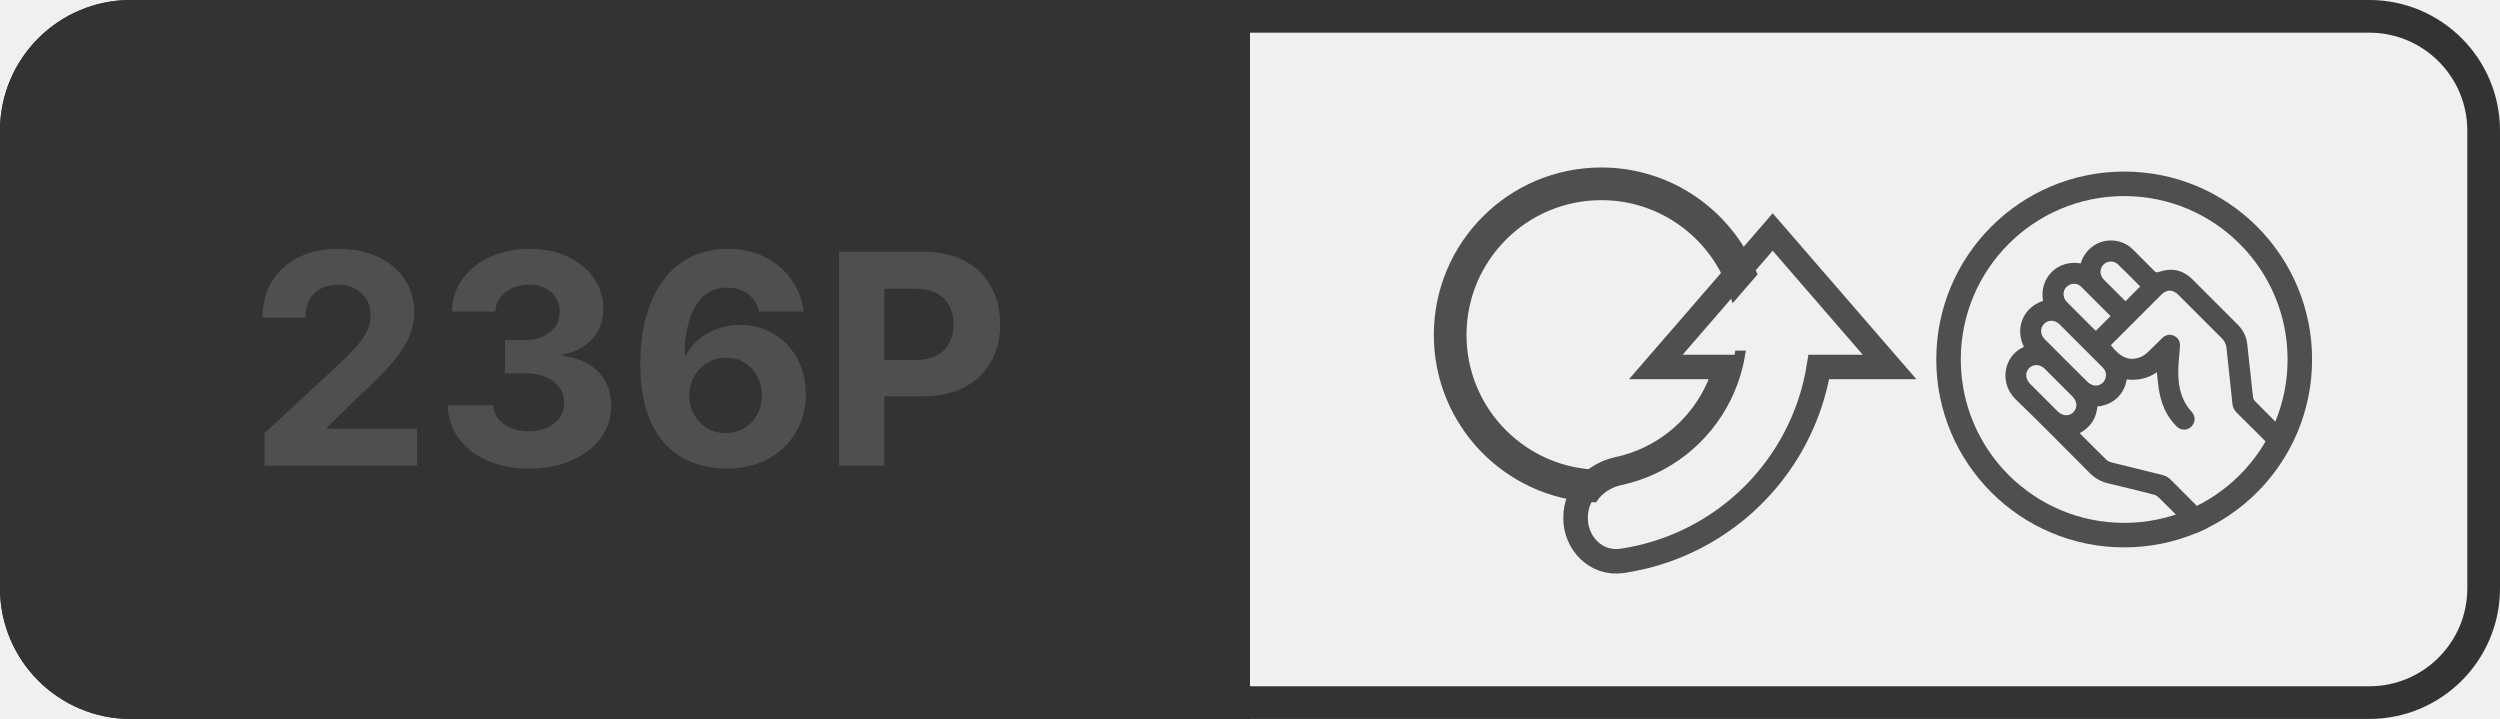
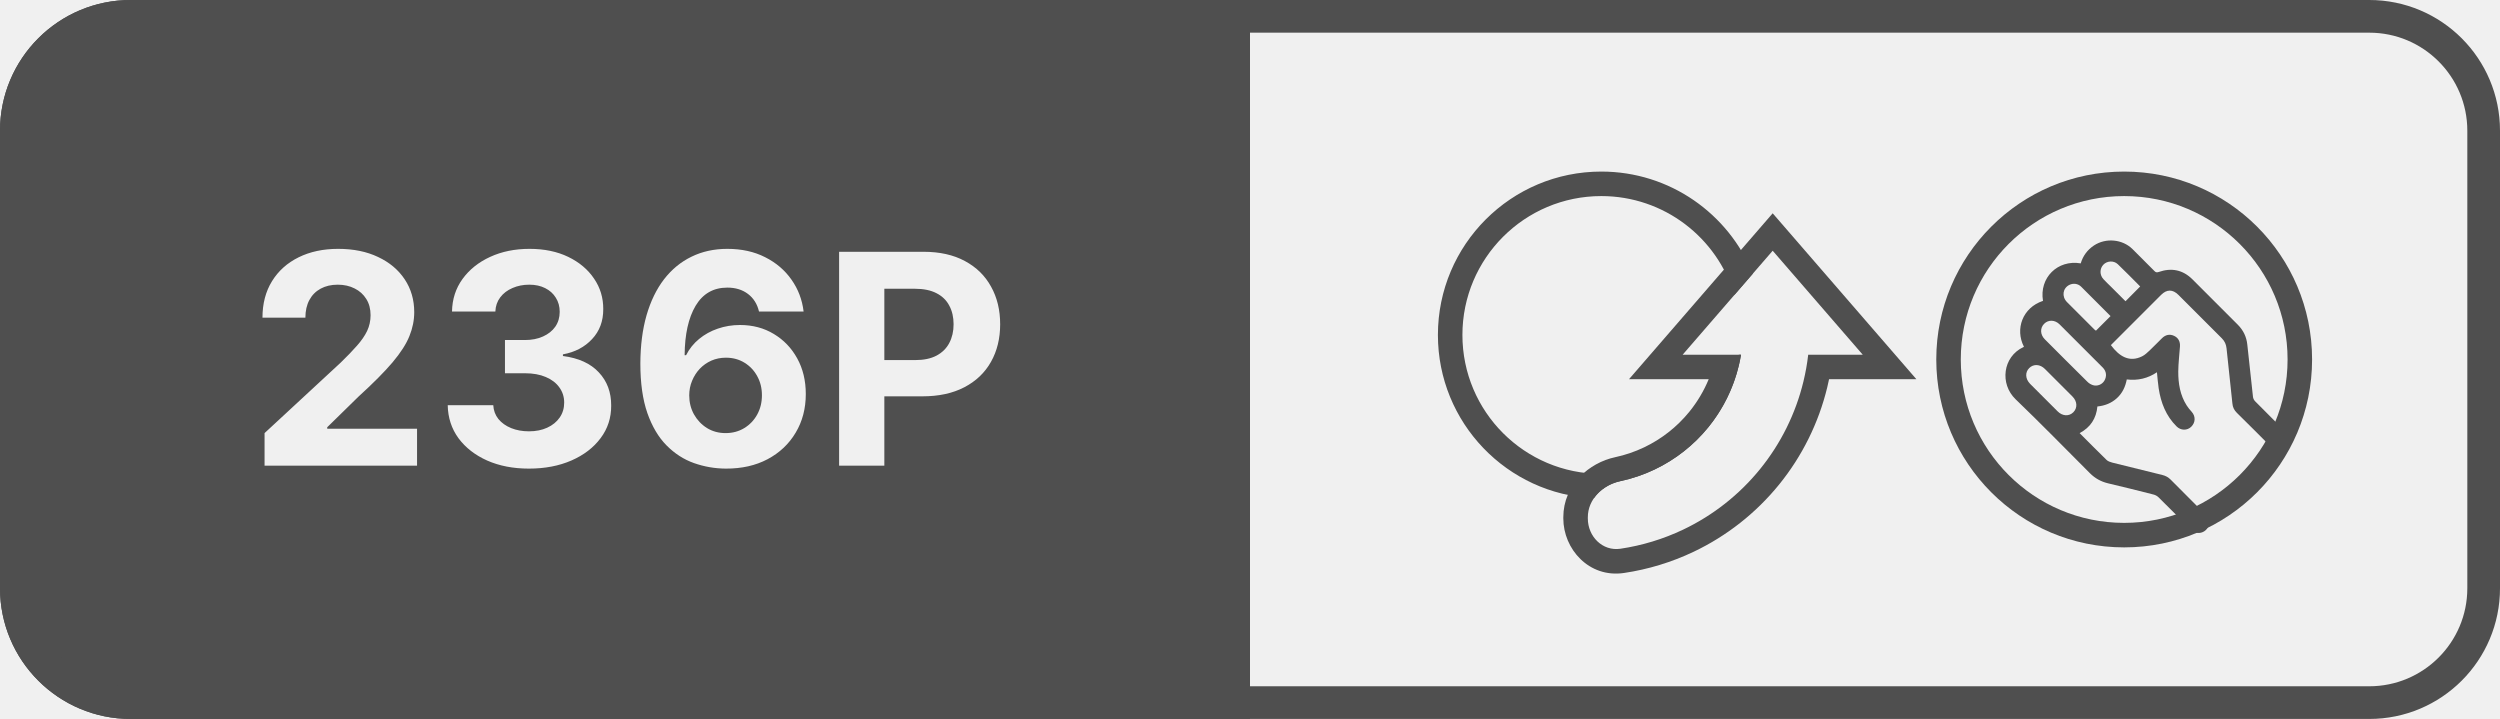
<svg xmlns="http://www.w3.org/2000/svg" width="306" height="88" viewBox="0 0 306 88" fill="none">
-   <g clip-path="url(#clip0_358_58)">
-     <rect y="-16" width="153" height="120" fill="#333333" />
-     <path d="M32.382 57V53.011L41.702 44.382C42.494 43.615 43.159 42.924 43.696 42.311C44.241 41.697 44.655 41.096 44.936 40.508C45.217 39.912 45.358 39.268 45.358 38.578C45.358 37.811 45.183 37.15 44.834 36.596C44.484 36.034 44.007 35.603 43.402 35.305C42.797 34.998 42.111 34.845 41.344 34.845C40.542 34.845 39.844 35.007 39.247 35.331C38.65 35.655 38.19 36.119 37.866 36.724C37.542 37.329 37.38 38.049 37.38 38.885H32.126C32.126 37.172 32.514 35.684 33.29 34.423C34.065 33.162 35.152 32.186 36.55 31.495C37.947 30.805 39.558 30.46 41.382 30.46C43.257 30.46 44.889 30.792 46.278 31.457C47.676 32.113 48.763 33.025 49.538 34.193C50.314 35.361 50.702 36.699 50.702 38.207C50.702 39.196 50.505 40.172 50.113 41.135C49.73 42.098 49.044 43.167 48.055 44.343C47.067 45.511 45.673 46.913 43.875 48.549L40.052 52.295V52.474H51.047V57H32.382Z" fill="#4F4F4F" />
-     <path d="M64.735 57.358C62.826 57.358 61.126 57.03 59.634 56.373C58.151 55.709 56.98 54.797 56.119 53.638C55.267 52.47 54.828 51.123 54.802 49.598H60.376C60.41 50.237 60.619 50.8 61.002 51.285C61.394 51.763 61.914 52.133 62.562 52.398C63.21 52.662 63.938 52.794 64.748 52.794C65.592 52.794 66.338 52.645 66.985 52.346C67.633 52.048 68.14 51.635 68.507 51.106C68.873 50.578 69.056 49.968 69.056 49.278C69.056 48.579 68.86 47.961 68.468 47.424C68.085 46.879 67.531 46.453 66.806 46.146C66.09 45.839 65.238 45.686 64.249 45.686H61.808V41.62H64.249C65.085 41.62 65.822 41.476 66.461 41.186C67.109 40.896 67.612 40.495 67.97 39.984C68.328 39.464 68.507 38.859 68.507 38.169C68.507 37.513 68.349 36.937 68.034 36.443C67.727 35.94 67.292 35.548 66.73 35.267C66.176 34.986 65.528 34.845 64.786 34.845C64.036 34.845 63.35 34.981 62.728 35.254C62.106 35.518 61.607 35.898 61.232 36.392C60.857 36.886 60.657 37.466 60.632 38.13H55.326C55.352 36.622 55.782 35.292 56.617 34.142C57.453 32.991 58.578 32.092 59.992 31.444C61.416 30.788 63.022 30.46 64.812 30.46C66.619 30.46 68.2 30.788 69.555 31.444C70.91 32.101 71.963 32.987 72.713 34.103C73.471 35.211 73.846 36.456 73.838 37.836C73.846 39.302 73.39 40.525 72.47 41.505C71.558 42.486 70.369 43.108 68.903 43.372V43.576C70.829 43.824 72.295 44.493 73.301 45.584C74.315 46.666 74.818 48.021 74.809 49.649C74.818 51.14 74.387 52.466 73.518 53.625C72.657 54.784 71.468 55.696 69.951 56.361C68.434 57.025 66.695 57.358 64.735 57.358Z" fill="#4F4F4F" />
-     <path d="M88.836 57.358C87.49 57.349 86.19 57.123 84.937 56.68C83.693 56.237 82.576 55.517 81.588 54.52C80.599 53.523 79.815 52.201 79.236 50.557C78.665 48.912 78.379 46.892 78.379 44.497C78.388 42.298 78.639 40.334 79.133 38.603C79.636 36.865 80.352 35.39 81.281 34.18C82.219 32.97 83.339 32.049 84.643 31.419C85.947 30.78 87.409 30.46 89.028 30.46C90.775 30.46 92.318 30.801 93.656 31.483C94.994 32.156 96.068 33.072 96.878 34.231C97.696 35.39 98.19 36.69 98.361 38.13H92.902C92.689 37.218 92.241 36.503 91.559 35.983C90.878 35.463 90.034 35.203 89.028 35.203C87.324 35.203 86.028 35.944 85.142 37.427C84.264 38.91 83.817 40.926 83.799 43.474H83.978C84.371 42.699 84.899 42.038 85.564 41.493C86.237 40.939 87 40.517 87.852 40.227C88.713 39.929 89.621 39.78 90.575 39.78C92.126 39.78 93.507 40.146 94.717 40.879C95.927 41.603 96.882 42.601 97.581 43.87C98.28 45.14 98.629 46.593 98.629 48.23C98.629 50.003 98.216 51.579 97.389 52.96C96.571 54.341 95.424 55.423 93.95 56.207C92.484 56.983 90.78 57.366 88.836 57.358ZM88.811 53.011C89.663 53.011 90.426 52.807 91.099 52.398C91.772 51.988 92.301 51.434 92.684 50.736C93.068 50.037 93.26 49.253 93.26 48.383C93.26 47.514 93.068 46.734 92.684 46.044C92.309 45.353 91.79 44.804 91.125 44.395C90.46 43.986 89.701 43.781 88.849 43.781C88.21 43.781 87.618 43.9 87.072 44.139C86.535 44.378 86.062 44.71 85.653 45.136C85.253 45.562 84.937 46.057 84.707 46.619C84.477 47.173 84.362 47.765 84.362 48.396C84.362 49.24 84.554 50.011 84.937 50.71C85.329 51.409 85.858 51.967 86.522 52.385C87.196 52.802 87.959 53.011 88.811 53.011Z" fill="#4F4F4F" />
-     <path d="M102.707 57V30.818H113.037C115.023 30.818 116.714 31.197 118.112 31.956C119.51 32.706 120.575 33.75 121.308 35.088C122.05 36.417 122.42 37.951 122.42 39.69C122.42 41.429 122.045 42.963 121.295 44.292C120.545 45.622 119.459 46.657 118.035 47.399C116.621 48.14 114.907 48.511 112.896 48.511H106.312V44.075H112.001C113.067 44.075 113.944 43.892 114.635 43.525C115.334 43.15 115.853 42.635 116.194 41.978C116.544 41.314 116.719 40.551 116.719 39.69C116.719 38.821 116.544 38.062 116.194 37.414C115.853 36.758 115.334 36.251 114.635 35.893C113.936 35.527 113.05 35.343 111.976 35.343H108.243V57H102.707Z" fill="#4F4F4F" />
-     <path d="M218.111 29.707L216.977 28.398L215.843 29.707L204.821 42.435L202.671 44.917H205.955H211.239C210.598 47.264 209.476 49.453 207.94 51.343C206.299 53.365 204.227 54.994 201.876 56.114C200.638 56.703 199.339 57.143 198.007 57.428C195.346 57.996 192.85 60.218 192.85 63.314V63.46C192.85 66.426 195.314 69.13 198.556 68.65C201.359 68.233 204.094 67.402 206.667 66.177C210.515 64.345 213.906 61.678 216.592 58.37C219.279 55.061 221.194 51.196 222.197 47.054C222.369 46.346 222.513 45.633 222.629 44.917H228H231.283L229.134 42.435L218.111 29.707Z" stroke="#4F4F4F" stroke-width="3" />
+   <g clip-path="url(#clip0_380_30)">
+     <path d="M88.811 53.011C89.663 53.011 90.426 52.807 91.099 52.398C91.772 51.988 92.301 51.434 92.684 50.736C93.068 50.037 93.26 49.253 93.26 48.383C93.26 47.514 93.068 46.734 92.684 46.044C92.309 45.353 91.79 44.804 91.125 44.395C90.46 43.986 89.701 43.781 88.849 43.781C88.21 43.781 87.618 43.9 87.072 44.139C86.535 44.378 86.062 44.71 85.653 45.136C85.253 45.562 84.937 46.057 84.707 46.619C84.477 47.173 84.362 47.765 84.362 48.396C84.362 49.24 84.554 50.011 84.937 50.71C85.329 51.409 85.858 51.967 86.522 52.385C87.196 52.802 87.959 53.011 88.811 53.011Z" fill="#4F4F4F" />
+     <path d="M108.243 44.075H112.001C113.067 44.075 113.944 43.892 114.635 43.525C115.334 43.15 115.853 42.635 116.194 41.978C116.544 41.314 116.719 40.551 116.719 39.69C116.719 38.821 116.544 38.062 116.194 37.414C115.853 36.758 115.334 36.251 114.635 35.893C113.936 35.527 113.05 35.343 111.976 35.343H108.243V44.075Z" fill="#4F4F4F" />
+     <path fill-rule="evenodd" clip-rule="evenodd" d="M153 -16H0V104H153V-16ZM32.382 53.011V57H51.047V52.474H40.052V52.295L43.875 48.55C45.673 46.913 47.067 45.511 48.055 44.343C49.044 43.167 49.73 42.098 50.113 41.135C50.505 40.172 50.702 39.196 50.702 38.207C50.702 36.699 50.314 35.361 49.538 34.193C48.763 33.025 47.676 32.113 46.278 31.457C44.889 30.792 43.257 30.46 41.382 30.46C39.558 30.46 37.947 30.805 36.55 31.495C35.152 32.186 34.065 33.162 33.29 34.423C32.514 35.684 32.126 37.172 32.126 38.885H37.38C37.38 38.049 37.542 37.329 37.866 36.724C38.19 36.119 38.65 35.655 39.247 35.331C39.844 35.007 40.542 34.845 41.344 34.845C42.111 34.845 42.797 34.998 43.402 35.305C44.007 35.603 44.484 36.034 44.834 36.596C45.183 37.15 45.358 37.811 45.358 38.578C45.358 39.268 45.217 39.912 44.936 40.508C44.655 41.096 44.241 41.697 43.696 42.311C43.159 42.924 42.494 43.615 41.702 44.382L32.382 53.011ZM59.634 56.373C61.126 57.03 62.826 57.358 64.735 57.358C66.695 57.358 68.434 57.025 69.951 56.361C71.468 55.696 72.657 54.784 73.518 53.625C74.387 52.466 74.818 51.14 74.809 49.649C74.818 48.021 74.315 46.666 73.301 45.584C72.295 44.493 70.829 43.824 68.903 43.576V43.372C70.369 43.108 71.558 42.486 72.47 41.505C73.39 40.525 73.846 39.302 73.838 37.836C73.846 36.456 73.471 35.211 72.713 34.103C71.963 32.987 70.91 32.101 69.555 31.444C68.2 30.788 66.619 30.46 64.812 30.46C63.022 30.46 61.416 30.788 59.992 31.444C58.578 32.092 57.453 32.991 56.617 34.142C55.782 35.292 55.352 36.622 55.326 38.13H60.632C60.657 37.466 60.857 36.886 61.232 36.392C61.607 35.898 62.106 35.518 62.728 35.254C63.35 34.981 64.036 34.845 64.786 34.845C65.528 34.845 66.176 34.986 66.73 35.267C67.292 35.548 67.727 35.94 68.034 36.443C68.349 36.937 68.507 37.513 68.507 38.169C68.507 38.859 68.328 39.464 67.97 39.984C67.612 40.495 67.109 40.896 66.461 41.186C65.822 41.476 65.085 41.62 64.249 41.62H61.808V45.686H64.249C65.238 45.686 66.09 45.839 66.806 46.146C67.531 46.453 68.085 46.879 68.468 47.424C68.86 47.961 69.056 48.579 69.056 49.278C69.056 49.968 68.873 50.578 68.507 51.106C68.14 51.635 67.633 52.048 66.985 52.346C66.338 52.645 65.592 52.794 64.748 52.794C63.938 52.794 63.21 52.662 62.562 52.398C61.914 52.133 61.394 51.763 61.002 51.285C60.619 50.8 60.41 50.237 60.376 49.598H54.802C54.828 51.123 55.267 52.47 56.119 53.638C56.98 54.797 58.151 55.709 59.634 56.373ZM88.836 57.358C87.49 57.349 86.19 57.123 84.937 56.68C83.693 56.237 82.576 55.517 81.588 54.52C80.599 53.523 79.815 52.201 79.236 50.556C78.665 48.912 78.379 46.892 78.379 44.497C78.388 42.298 78.639 40.334 79.133 38.603C79.636 36.865 80.352 35.39 81.281 34.18C82.219 32.97 83.339 32.049 84.643 31.419C85.947 30.78 87.409 30.46 89.028 30.46C90.775 30.46 92.318 30.801 93.656 31.483C94.994 32.156 96.068 33.072 96.878 34.231C97.696 35.39 98.19 36.69 98.361 38.13H92.902C92.689 37.218 92.241 36.503 91.559 35.983C90.878 35.463 90.034 35.203 89.028 35.203C87.324 35.203 86.028 35.944 85.142 37.427C84.264 38.91 83.817 40.926 83.799 43.474H83.978C84.371 42.699 84.899 42.038 85.564 41.493C86.237 40.939 87 40.517 87.852 40.227C88.713 39.929 89.621 39.78 90.575 39.78C92.126 39.78 93.507 40.146 94.717 40.879C95.927 41.603 96.882 42.601 97.581 43.87C98.28 45.14 98.629 46.593 98.629 48.23C98.629 50.003 98.216 51.579 97.389 52.96C96.571 54.341 95.424 55.423 93.95 56.207C92.484 56.983 90.78 57.366 88.836 57.358ZM102.707 30.818V57H108.243V48.511H112.896C114.907 48.511 116.621 48.14 118.035 47.399C119.459 46.657 120.545 45.622 121.295 44.292C122.045 42.963 122.42 41.429 122.42 39.69C122.42 37.951 122.05 36.417 121.308 35.088C120.575 33.75 119.51 32.706 118.112 31.956C116.714 31.197 115.023 30.818 113.037 30.818H102.707Z" fill="#4F4F4F" />
+     <path fill-rule="evenodd" clip-rule="evenodd" d="M216.977 26.107L234.567 46.417H223.877C223.809 46.748 223.735 47.078 223.655 47.407C222.599 51.766 220.584 55.834 217.757 59.315C214.93 62.797 211.361 65.603 207.312 67.531C204.604 68.821 201.726 69.695 198.776 70.133C194.478 70.771 191.35 67.184 191.35 63.46V63.314C191.35 59.332 194.532 56.636 197.694 55.961C198.912 55.701 200.099 55.298 201.231 54.759C203.381 53.736 205.275 52.246 206.776 50.398C207.757 49.189 208.554 47.848 209.145 46.417H199.388L216.977 26.107ZM212.822 44.782C212.688 45.335 212.53 45.881 212.348 46.417C211.625 48.547 210.528 50.536 209.104 52.289C207.322 54.483 205.073 56.253 202.521 57.468C201.177 58.108 199.767 58.586 198.32 58.895C196.16 59.356 194.35 61.105 194.35 63.314V63.46C194.35 65.669 196.15 67.49 198.335 67.166C200.993 66.771 203.584 65.984 206.022 64.823C209.669 63.087 212.882 60.559 215.428 57.424C217.974 54.289 219.788 50.626 220.739 46.701C221.002 45.617 221.197 44.52 221.324 43.417H228L216.977 30.689L205.955 43.417H213.101C213.025 43.875 212.932 44.33 212.822 44.782Z" fill="#4F4F4F" />
    <path d="M214.545 33.498C211.578 26.169 204.393 21 196 21C184.954 21 176 29.954 176 41C176 51.742 184.469 60.507 195.095 60.98C195.821 59.932 197.006 59.175 198.32 58.895C199.767 58.586 201.177 58.108 202.521 57.468C205.073 56.253 207.322 54.483 209.104 52.289C210.887 50.094 212.157 47.53 212.822 44.782C212.932 44.33 213.025 43.875 213.101 43.417H212.829C211.656 51.661 204.568 58 196 58C186.611 58 179 50.389 179 41C179 31.611 186.611 24 196 24C203.688 24 210.184 29.103 212.285 36.107L214.545 33.498Z" fill="#4F4F4F" />
-     <path d="M214.545 33.498C211.578 26.169 204.393 21 196 21C184.954 21 176 29.954 176 41C176 51.742 184.469 60.507 195.095 60.98C195.821 59.932 197.006 59.175 198.32 58.895C199.767 58.586 201.177 58.108 202.521 57.468C205.073 56.253 207.322 54.483 209.104 52.289C210.887 50.094 212.157 47.53 212.822 44.782C212.932 44.33 213.025 43.875 213.101 43.417H212.829C211.656 51.661 204.568 58 196 58C186.611 58 179 50.389 179 41C179 31.611 186.611 24 196 24C203.688 24 210.184 29.103 212.285 36.107L214.545 33.498Z" stroke="#4F4F4F" />
-     <g clip-path="url(#clip1_358_58)">
-       <circle cx="260" cy="44" r="21.5" stroke="#4F4F4F" stroke-width="3" />
-       <path d="M247.727 42.439C246.626 40.293 247.54 37.665 250.063 36.826C249.583 34.014 251.846 31.75 254.681 32.238C254.956 31.317 255.494 30.583 256.303 30.044C257.755 29.089 259.783 29.27 261.016 30.488C261.925 31.382 262.827 32.284 263.714 33.186C263.88 33.351 264 33.366 264.227 33.29C265.79 32.749 267.185 33.023 268.365 34.203C270.214 36.052 272.055 37.908 273.904 39.742C274.588 40.426 274.978 41.24 275.072 42.197C275.298 44.331 275.525 46.45 275.766 48.584C275.788 48.772 275.893 48.983 276.028 49.119C277.336 50.441 278.644 51.749 279.959 53.065C280.402 53.508 280.468 54.224 280.112 54.701C279.725 55.238 279.008 55.414 278.436 55.099C278.3 55.024 278.187 54.912 278.075 54.799C276.646 53.371 275.233 51.943 273.79 50.53C273.459 50.199 273.28 49.837 273.244 49.377C273.01 47.13 272.762 44.883 272.529 42.636C272.478 42.146 272.298 41.755 271.952 41.409C270.171 39.643 268.405 37.861 266.638 36.095C265.939 35.396 265.215 35.398 264.519 36.095C262.543 38.071 260.567 40.047 258.598 42.015C258.523 42.091 258.447 42.166 258.371 42.242C259.4 43.634 260.642 44.391 262.206 43.609C262.538 43.442 262.834 43.161 263.114 42.897C263.628 42.412 264.113 41.897 264.62 41.405C265.059 40.966 265.588 40.858 266.115 41.113C266.619 41.345 266.874 41.812 266.827 42.416C266.755 43.434 266.631 44.46 266.62 45.479C266.614 46.942 266.843 48.367 267.653 49.632C267.826 49.91 268.051 50.166 268.269 50.414C268.757 50.963 268.739 51.717 268.202 52.239C267.702 52.724 266.925 52.704 266.414 52.193C265.114 50.908 264.494 49.303 264.221 47.532C264.125 46.891 264.082 46.242 264.009 45.564C262.898 46.314 261.675 46.605 260.317 46.444C260.148 47.335 259.783 48.121 259.11 48.734C258.429 49.355 257.628 49.66 256.722 49.754C256.581 51.218 255.876 52.314 254.546 53.013C255.666 54.133 256.74 55.223 257.845 56.297C258.018 56.47 258.305 56.56 258.553 56.627C260.581 57.14 262.623 57.638 264.666 58.136C265.065 58.233 265.396 58.413 265.689 58.706C267.125 60.156 268.576 61.592 270.011 63.043C270.47 63.501 270.52 64.233 270.149 64.709C269.747 65.231 269.067 65.384 268.503 65.077C268.367 65.002 268.247 64.897 268.134 64.784C266.834 63.484 265.526 62.176 264.218 60.883C264.06 60.725 263.842 60.598 263.616 60.539C261.747 60.062 259.885 59.594 258.009 59.156C257.149 58.947 256.427 58.543 255.795 57.911C252.774 54.89 249.79 51.831 246.708 48.87C244.754 46.991 245.128 43.67 247.666 42.484C247.697 42.484 247.704 42.462 247.727 42.439ZM254.742 42.353C253.863 41.474 252.984 40.594 252.097 39.708C251.526 39.136 250.726 39.109 250.204 39.631C249.689 40.146 249.709 40.953 250.28 41.525C252.024 43.268 253.76 45.02 255.519 46.748C255.699 46.929 255.948 47.071 256.189 47.146C256.716 47.31 257.298 47.059 257.571 46.605C257.89 46.061 257.839 45.465 257.388 44.999C256.509 44.12 255.622 43.233 254.742 42.353ZM250.141 48.638C250.712 49.21 251.284 49.781 251.855 50.352C252.449 50.946 253.248 50.988 253.778 50.458C254.3 49.936 254.266 49.129 253.672 48.535C252.544 47.408 251.424 46.288 250.297 45.16C249.703 44.567 248.904 44.524 248.374 45.054C247.851 45.577 247.894 46.376 248.48 46.977C249.036 47.533 249.592 48.09 250.141 48.638ZM258.331 38.69C257.114 37.472 255.934 36.277 254.738 35.097C254.348 34.706 253.767 34.64 253.298 34.868C252.475 35.271 252.328 36.29 252.997 36.974C254.109 38.101 255.244 39.221 256.364 40.341C256.417 40.394 256.484 40.431 256.545 40.476C257.135 39.886 257.718 39.303 258.331 38.69ZM261.958 35.063C261.033 34.139 260.139 33.214 259.214 32.335C258.71 31.861 257.895 31.925 257.449 32.401C256.987 32.894 256.984 33.663 257.465 34.174C257.758 34.497 258.081 34.79 258.389 35.099C258.976 35.685 259.562 36.271 260.163 36.873C260.754 36.267 261.337 35.684 261.958 35.063Z" fill="#4F4F4F" />
-     </g>
+     <path fill-rule="evenodd" clip-rule="evenodd" d="M260 64C271.046 64 280 55.046 280 44C280 32.954 271.046 24 260 24C248.954 24 240 32.954 240 44C240 55.046 248.954 64 260 64ZM260 67C272.703 67 283 56.703 283 44C283 31.297 272.703 21 260 21C247.297 21 237 31.297 237 44C237 56.703 247.297 67 260 67Z" fill="#4F4F4F" />
+     <path d="M247.727 42.438C246.626 40.292 247.54 37.664 250.063 36.825C249.583 34.013 251.846 31.75 254.681 32.237C254.956 31.316 255.494 30.582 256.303 30.044C257.755 29.088 259.783 29.27 261.016 30.487C261.925 31.382 262.827 32.284 263.714 33.186C263.88 33.351 264 33.366 264.227 33.289C265.79 32.748 267.185 33.022 268.365 34.202C270.214 36.051 272.055 37.908 273.904 39.742C274.588 40.426 274.978 41.239 275.072 42.197C275.298 44.331 275.525 46.45 275.766 48.583C275.788 48.772 275.893 48.983 276.028 49.118C277.336 50.441 278.644 51.749 279.959 53.064C280.402 53.508 280.468 54.224 280.111 54.7C279.725 55.237 279.008 55.414 278.435 55.099C278.3 55.024 278.187 54.911 278.074 54.798C276.646 53.37 275.233 51.942 273.79 50.529C273.459 50.199 273.28 49.837 273.244 49.377C273.01 47.13 272.762 44.883 272.529 42.636C272.478 42.146 272.298 41.754 271.952 41.408C270.171 39.642 268.404 37.861 266.638 36.094C265.939 35.395 265.215 35.398 264.518 36.094C262.543 38.07 260.567 40.046 258.598 42.015C258.523 42.09 258.447 42.166 258.371 42.242C259.4 43.633 260.642 44.391 262.206 43.608C262.538 43.441 262.833 43.161 263.114 42.896C263.628 42.411 264.113 41.897 264.62 41.405C265.059 40.965 265.588 40.858 266.115 41.112C266.619 41.345 266.874 41.811 266.827 42.415C266.755 43.434 266.631 44.46 266.619 45.478C266.614 46.942 266.843 48.367 267.653 49.631C267.826 49.91 268.051 50.165 268.269 50.413C268.757 50.962 268.739 51.717 268.202 52.239C267.702 52.724 266.925 52.704 266.414 52.193C265.114 50.907 264.494 49.303 264.221 47.531C264.125 46.89 264.082 46.242 264.009 45.563C262.898 46.314 261.675 46.605 260.317 46.444C260.148 47.335 259.783 48.12 259.11 48.734C258.429 49.355 257.628 49.66 256.722 49.753C256.581 51.217 255.876 52.313 254.546 53.012C255.666 54.132 256.74 55.222 257.845 56.297C258.018 56.47 258.305 56.559 258.553 56.626C260.581 57.139 262.623 57.638 264.665 58.136C265.065 58.232 265.396 58.412 265.689 58.705C267.125 60.156 268.576 61.591 270.011 63.042C270.47 63.501 270.52 64.232 270.148 64.709C269.747 65.231 269.067 65.384 268.503 65.077C268.367 65.002 268.247 64.897 268.134 64.784C266.834 63.483 265.526 62.176 264.218 60.883C264.06 60.725 263.842 60.598 263.616 60.538C261.747 60.062 259.885 59.593 258.009 59.155C257.149 58.947 256.427 58.542 255.795 57.911C252.774 54.889 249.79 51.83 246.708 48.869C244.753 46.99 245.127 43.67 247.666 42.484C247.696 42.484 247.704 42.461 247.727 42.438ZM254.742 42.353C253.863 41.473 252.984 40.594 252.097 39.707C251.525 39.136 250.726 39.109 250.204 39.631C249.689 40.146 249.709 40.953 250.28 41.524C252.024 43.268 253.76 45.019 255.519 46.748C255.699 46.928 255.947 47.071 256.189 47.145C256.716 47.309 257.298 47.058 257.571 46.605C257.89 46.06 257.839 45.465 257.388 44.999C256.509 44.119 255.622 43.232 254.742 42.353ZM250.141 48.638C250.712 49.209 251.283 49.78 251.855 50.352C252.449 50.945 253.248 50.988 253.778 50.458C254.3 49.935 254.265 49.129 253.672 48.535C252.544 47.407 251.424 46.287 250.297 45.16C249.703 44.566 248.904 44.524 248.374 45.054C247.851 45.576 247.894 46.375 248.48 46.977C249.036 47.533 249.592 48.089 250.141 48.638ZM258.331 38.689C257.113 37.471 255.933 36.276 254.738 35.096C254.347 34.705 253.767 34.639 253.298 34.867C252.475 35.27 252.328 36.289 252.997 36.973C254.109 38.101 255.244 39.221 256.364 40.34C256.417 40.393 256.484 40.431 256.544 40.476C257.135 39.885 257.718 39.302 258.331 38.689ZM261.957 35.063C261.033 34.138 260.139 33.214 259.214 32.334C258.71 31.861 257.895 31.924 257.449 32.401C256.987 32.893 256.984 33.662 257.465 34.174C257.758 34.497 258.081 34.79 258.389 35.098C258.976 35.684 259.562 36.271 260.163 36.872C260.754 36.266 261.337 35.684 261.957 35.063Z" fill="#4F4F4F" />
  </g>
-   <rect x="2" y="2" width="302" height="84" rx="14" stroke="#333333" stroke-width="4" />
+   <rect x="2" y="2" width="302" height="84" rx="14" stroke="#4F4F4F" stroke-width="4" />
  <defs>
-     <clipPath id="clip0_358_58">
+     <clipPath id="clip0_380_30">
      <rect width="306" height="88" rx="16" fill="white" />
-     </clipPath>
-     <clipPath id="clip1_358_58">
-       <rect x="237" y="21" width="46" height="46" rx="23" fill="white" />
    </clipPath>
  </defs>
</svg>
